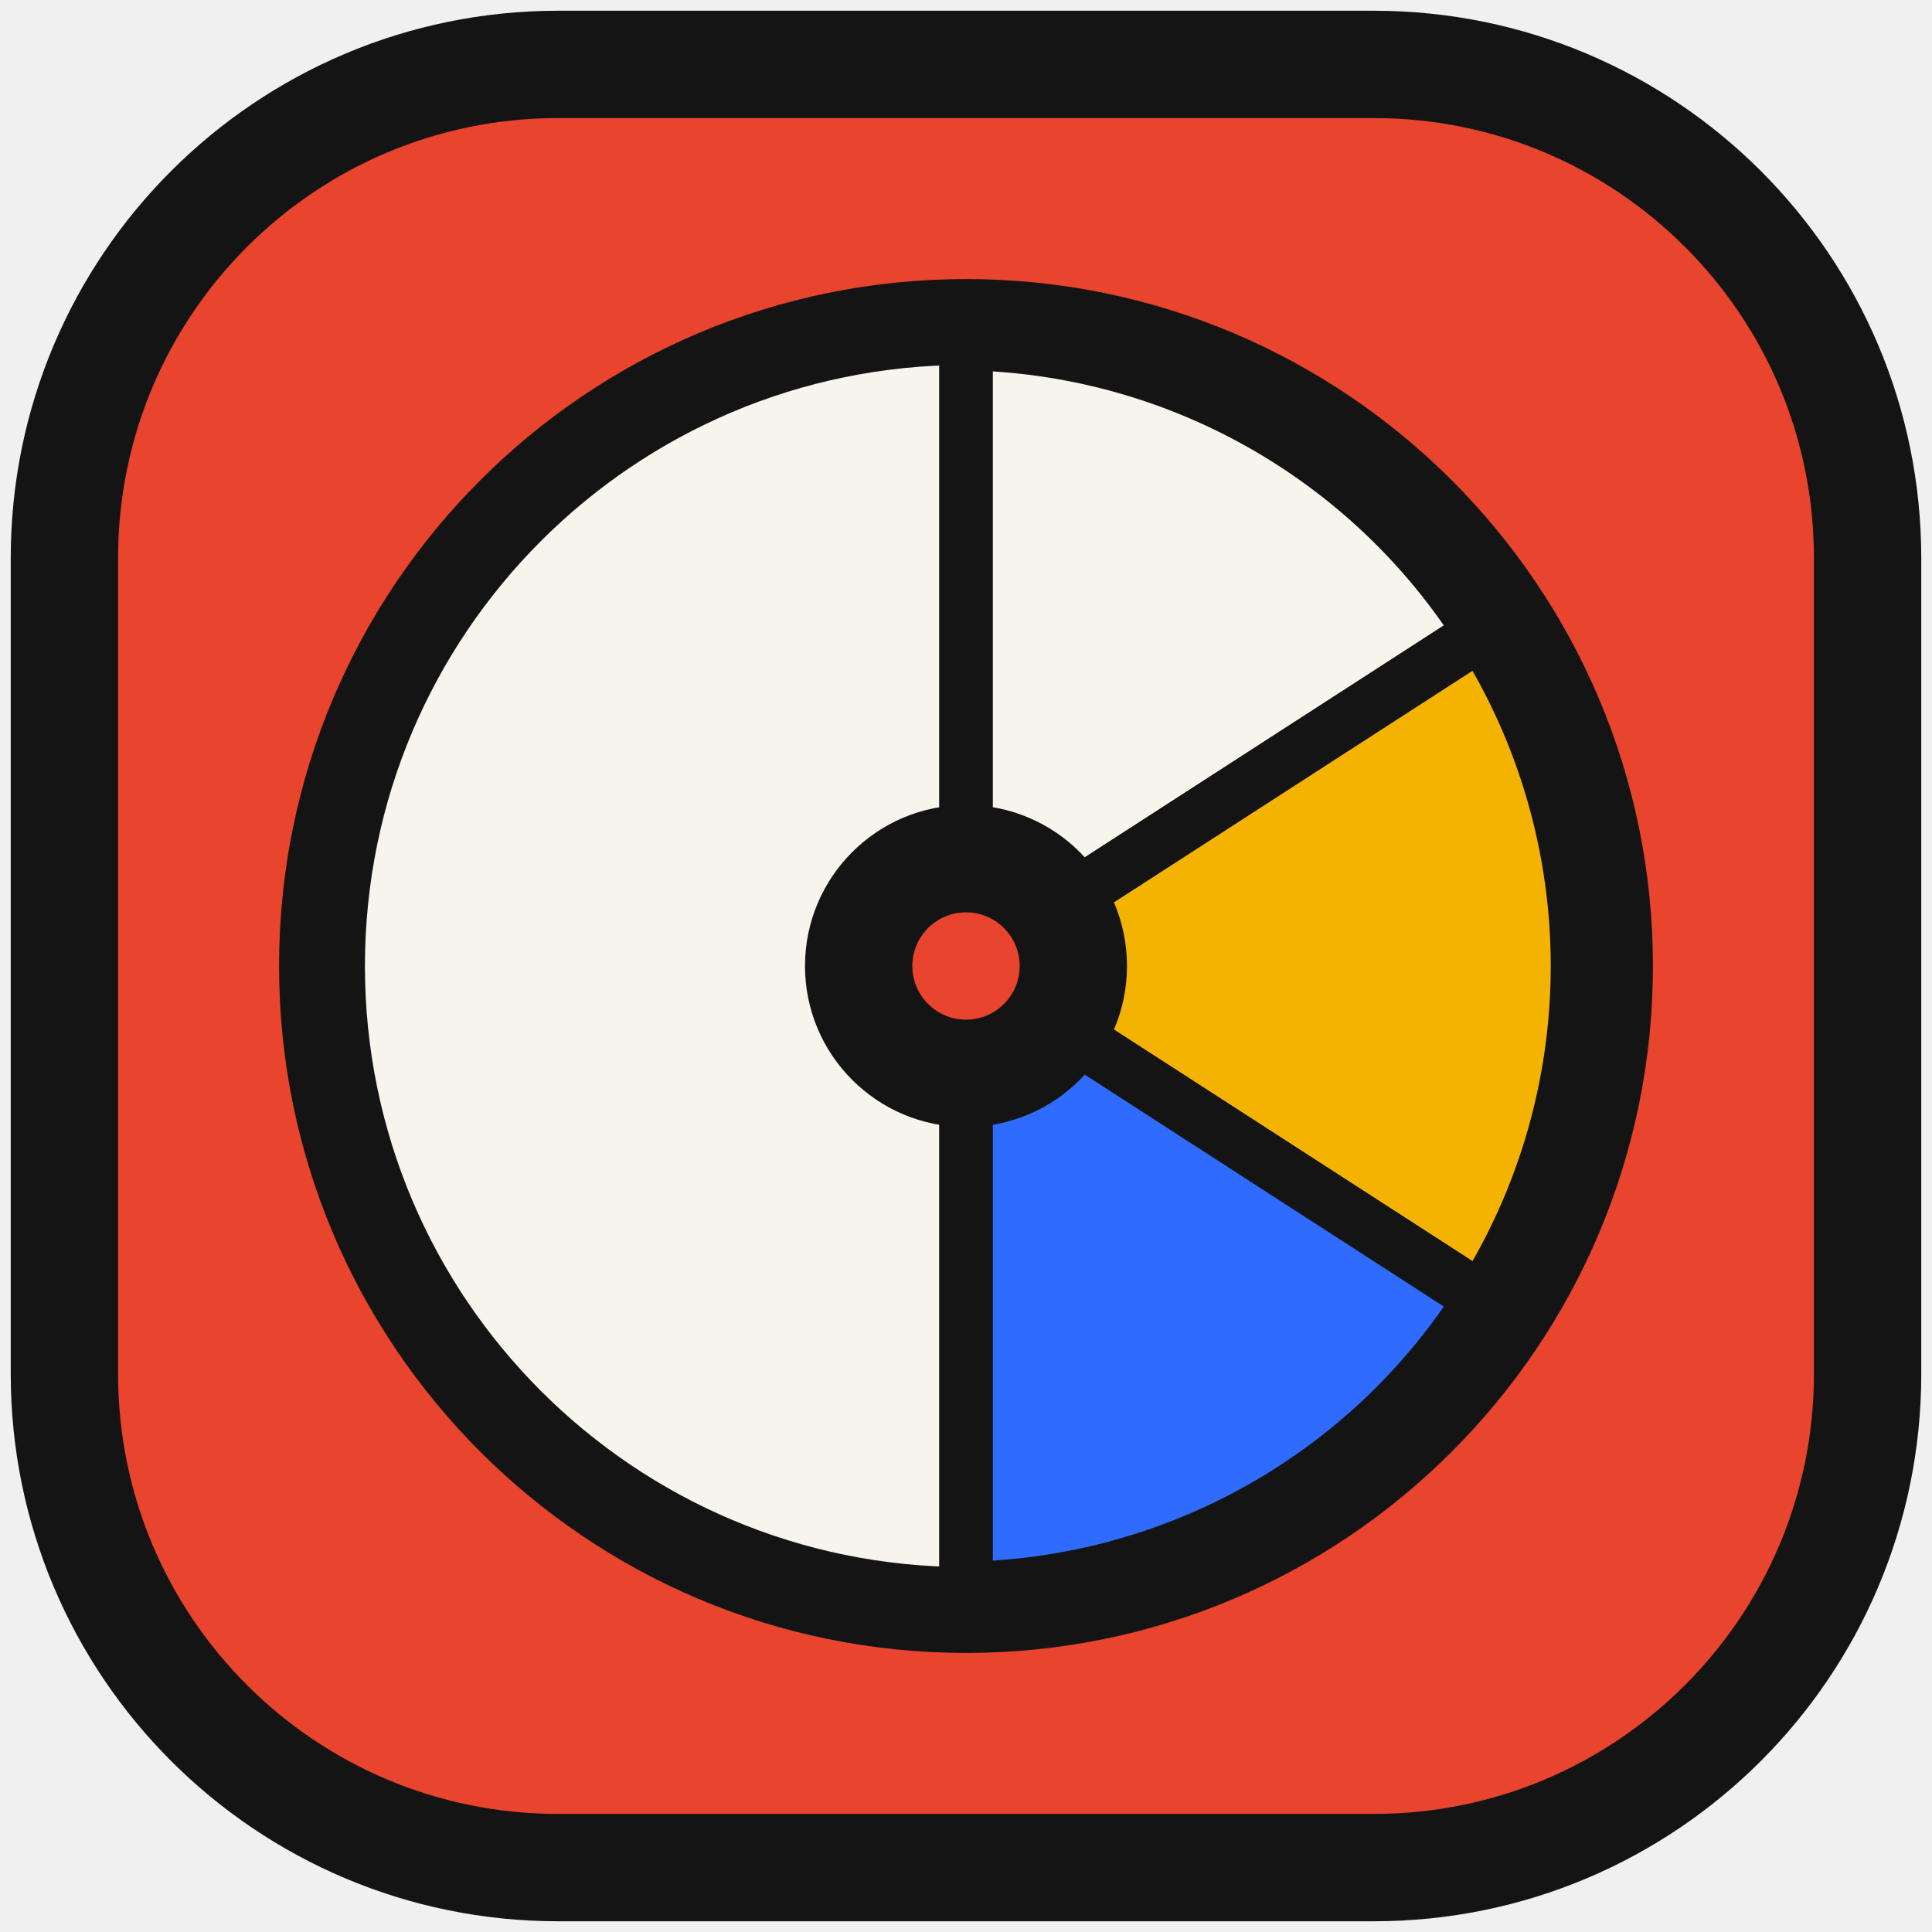
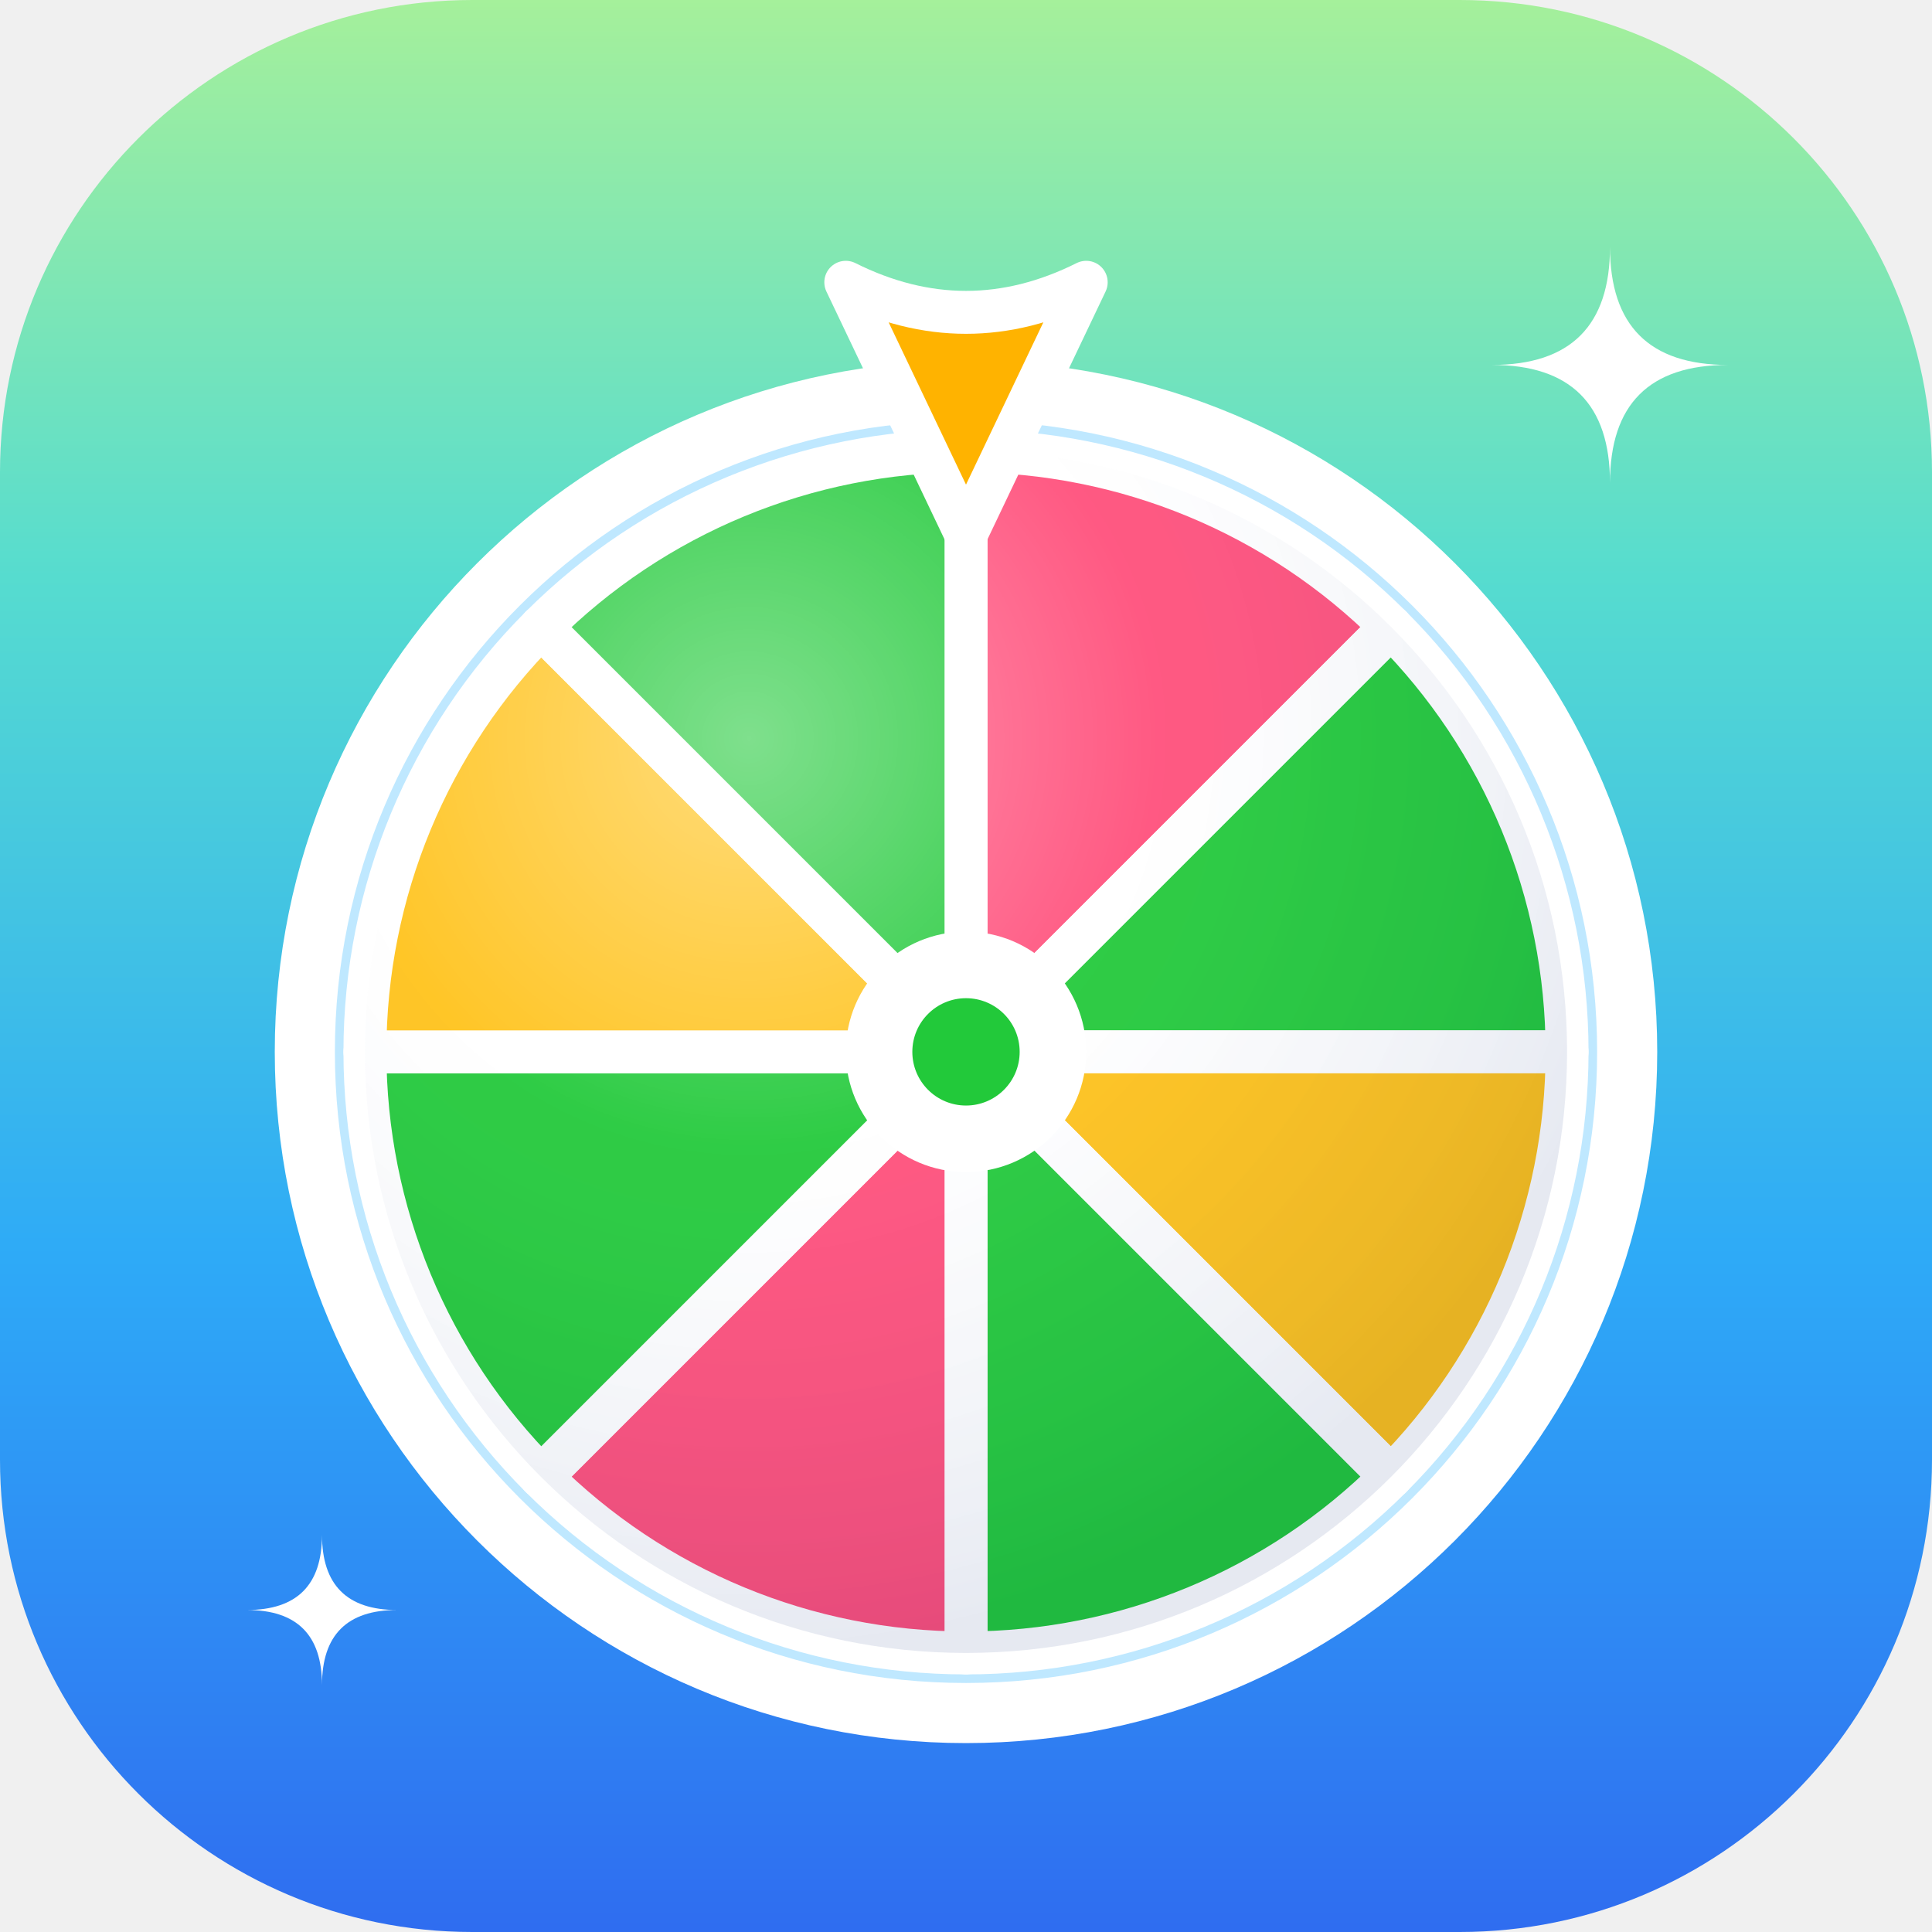
<svg xmlns="http://www.w3.org/2000/svg" viewBox="0 0 180 180">
-   <rect x="6" y="6" width="168" height="168" rx="46" fill="#e8442e" stroke="#141414" stroke-width="10" />
-   <circle cx="90" cy="90" r="60" fill="#f7f4ec" stroke="#141414" stroke-width="8" />
-   <path d="M90 90 L90 32 A58 58 0 0 1 138 59 Z" fill="#f7f4ec" stroke="#141414" stroke-width="5" />
-   <path d="M90 90 L138 59 A58 58 0 0 1 138 121 Z" fill="#f5b301" stroke="#141414" stroke-width="5" />
-   <path d="M90 90 L138 121 A58 58 0 0 1 90 148 Z" fill="#2f6bff" stroke="#141414" stroke-width="5" />
-   <circle cx="90" cy="90" r="15" fill="#141414" />
-   <circle cx="90" cy="90" r="5" fill="#e8442e" />
+   <defs>
+     <linearGradient id="sky" x1="0" y1="0" x2="0" y2="1">
+       <stop offset="0" stop-color="#a6f09a" />
+       <stop offset=".3" stop-color="#56dccf" />
+       <stop offset=".65" stop-color="#2eaaf7" />
+       <stop offset="1" stop-color="#2f6cf0" />
+     </linearGradient>
+     <radialGradient id="gloss" cx="32%" cy="24%" r="75%">
+       <stop offset="0" stop-color="#fff" stop-opacity=".42" />
+       <stop offset=".45" stop-color="#fff" stop-opacity=".06" />
+       <stop offset="1" stop-color="#0a2a7a" stop-opacity=".1" />
+     </radialGradient>
+   </defs>
+   <rect width="180" height="180" rx="44" fill="url(#sky)" />
+   <circle cx="90" cy="98" r="61.6" fill="#bfe8ff" stroke="#fff" stroke-width="5.6" />
+   <path d="M90 98 L90.00 42.00 A56 56 0 0 1 129.60 58.40 Z" fill="#ff4f7b" stroke="#fff" stroke-width="4" stroke-linejoin="round" />
+   <path d="M90 98 L129.60 58.40 A56 56 0 0 1 146.00 98.00 Z" fill="#22c93a" stroke="#fff" stroke-width="4" stroke-linejoin="round" />
+   <path d="M90 98 L146.00 98.00 A56 56 0 0 1 129.60 137.60 Z" fill="#ffc21a" stroke="#fff" stroke-width="4" stroke-linejoin="round" />
+   <path d="M90 98 L129.60 137.60 A56 56 0 0 1 90.00 154.00 Z" fill="#22c93a" stroke="#fff" stroke-width="4" stroke-linejoin="round" />
+   <path d="M90 98 L90.00 154.00 A56 56 0 0 1 50.40 137.60 Z" fill="#ff4f7b" stroke="#fff" stroke-width="4" stroke-linejoin="round" />
+   <path d="M90 98 L50.40 137.60 A56 56 0 0 1 34.00 98.00 Z" fill="#22c93a" stroke="#fff" stroke-width="4" stroke-linejoin="round" />
+   <path d="M90 98 L34.00 98.00 A56 56 0 0 1 50.40 58.40 Z" fill="#ffc21a" stroke="#fff" stroke-width="4" stroke-linejoin="round" />
+   <path d="M90 98 L50.40 58.40 A56 56 0 0 1 90.00 42.00 Z" fill="#22c93a" stroke="#fff" stroke-width="4" stroke-linejoin="round" />
+   <circle cx="90" cy="98" r="56" fill="url(#gloss)" />
+   <circle cx="90" cy="98" r="11.2" fill="#fff" />
+   <circle cx="90" cy="98" r="5.0" fill="#22c93a" />
+   <path d="M90 49.8 L78.8 26.3 Q90 31.9 101.2 26.3 Z" fill="#ffb300" stroke="#fff" stroke-width="4" stroke-linejoin="round" />
+   <path d="M150 23 Q150 34 161 34 Q150 34 150 45 Q150 34 139 34 Q150 34 150 23 Z" fill="#fff" />
+   <path d="M30 143 Q30 150 37 150 Q30 150 30 157 Q30 150 23 150 Q30 150 30 143 Z" fill="#fff" />
</svg>
